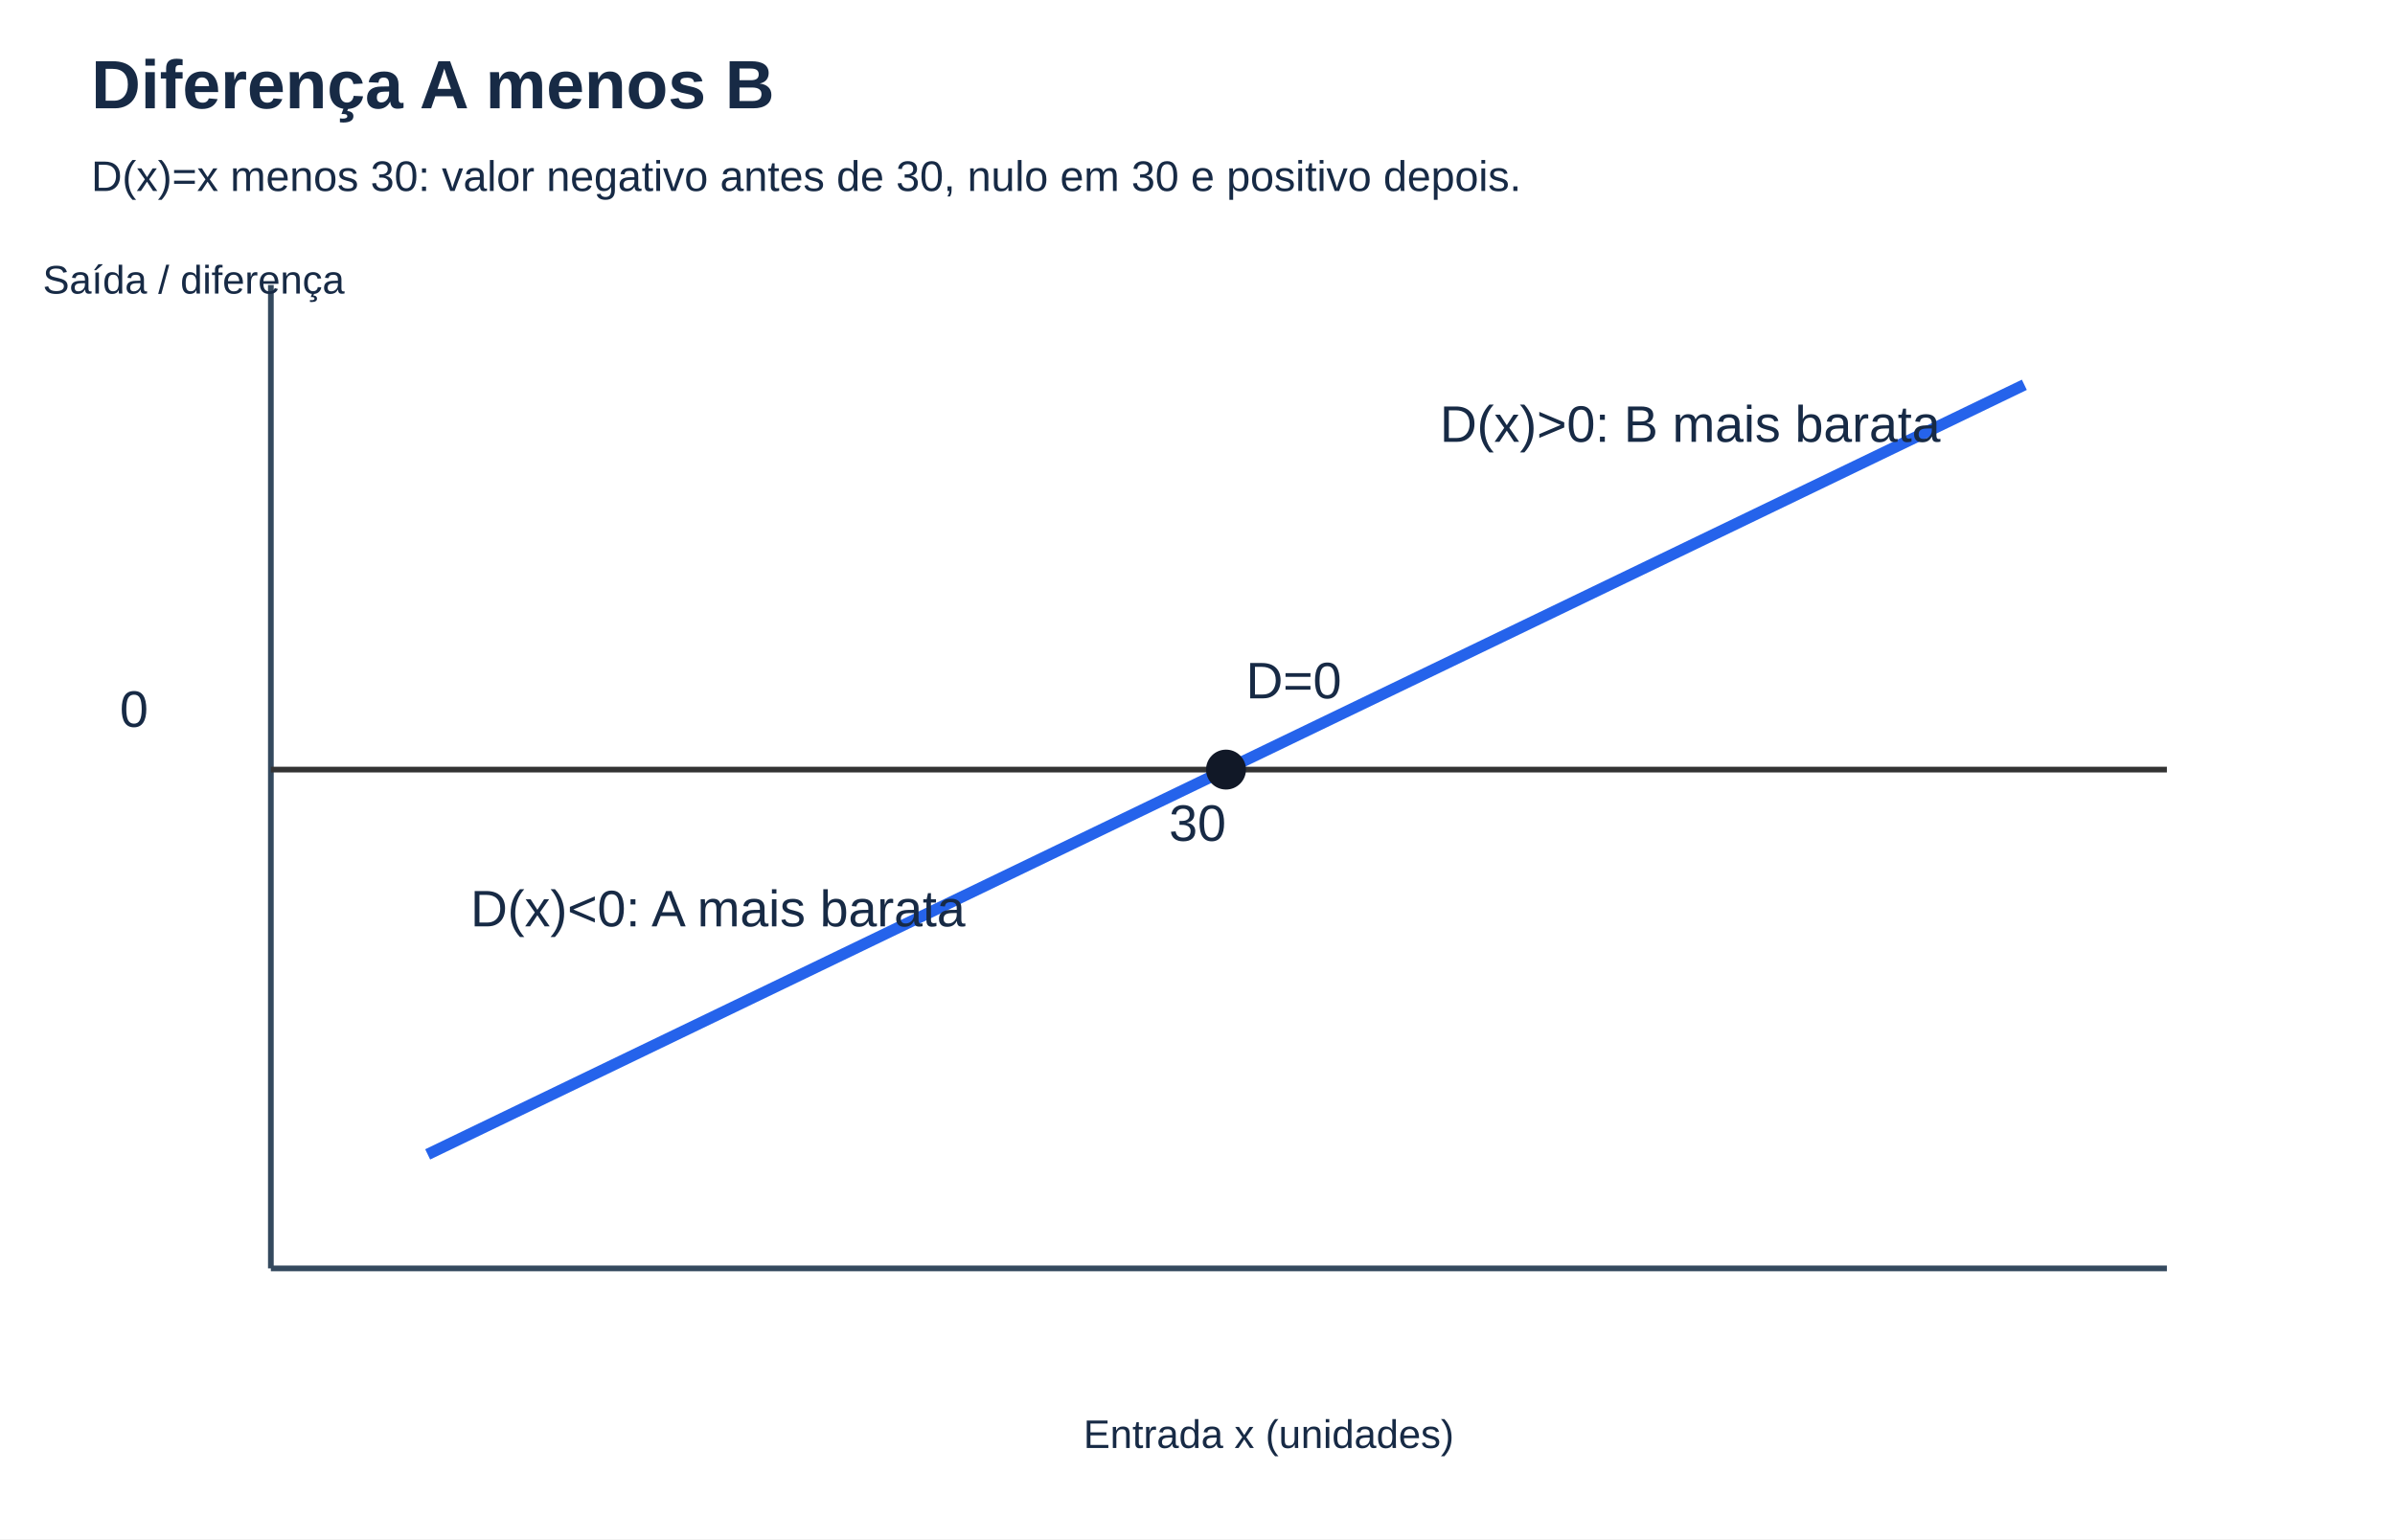
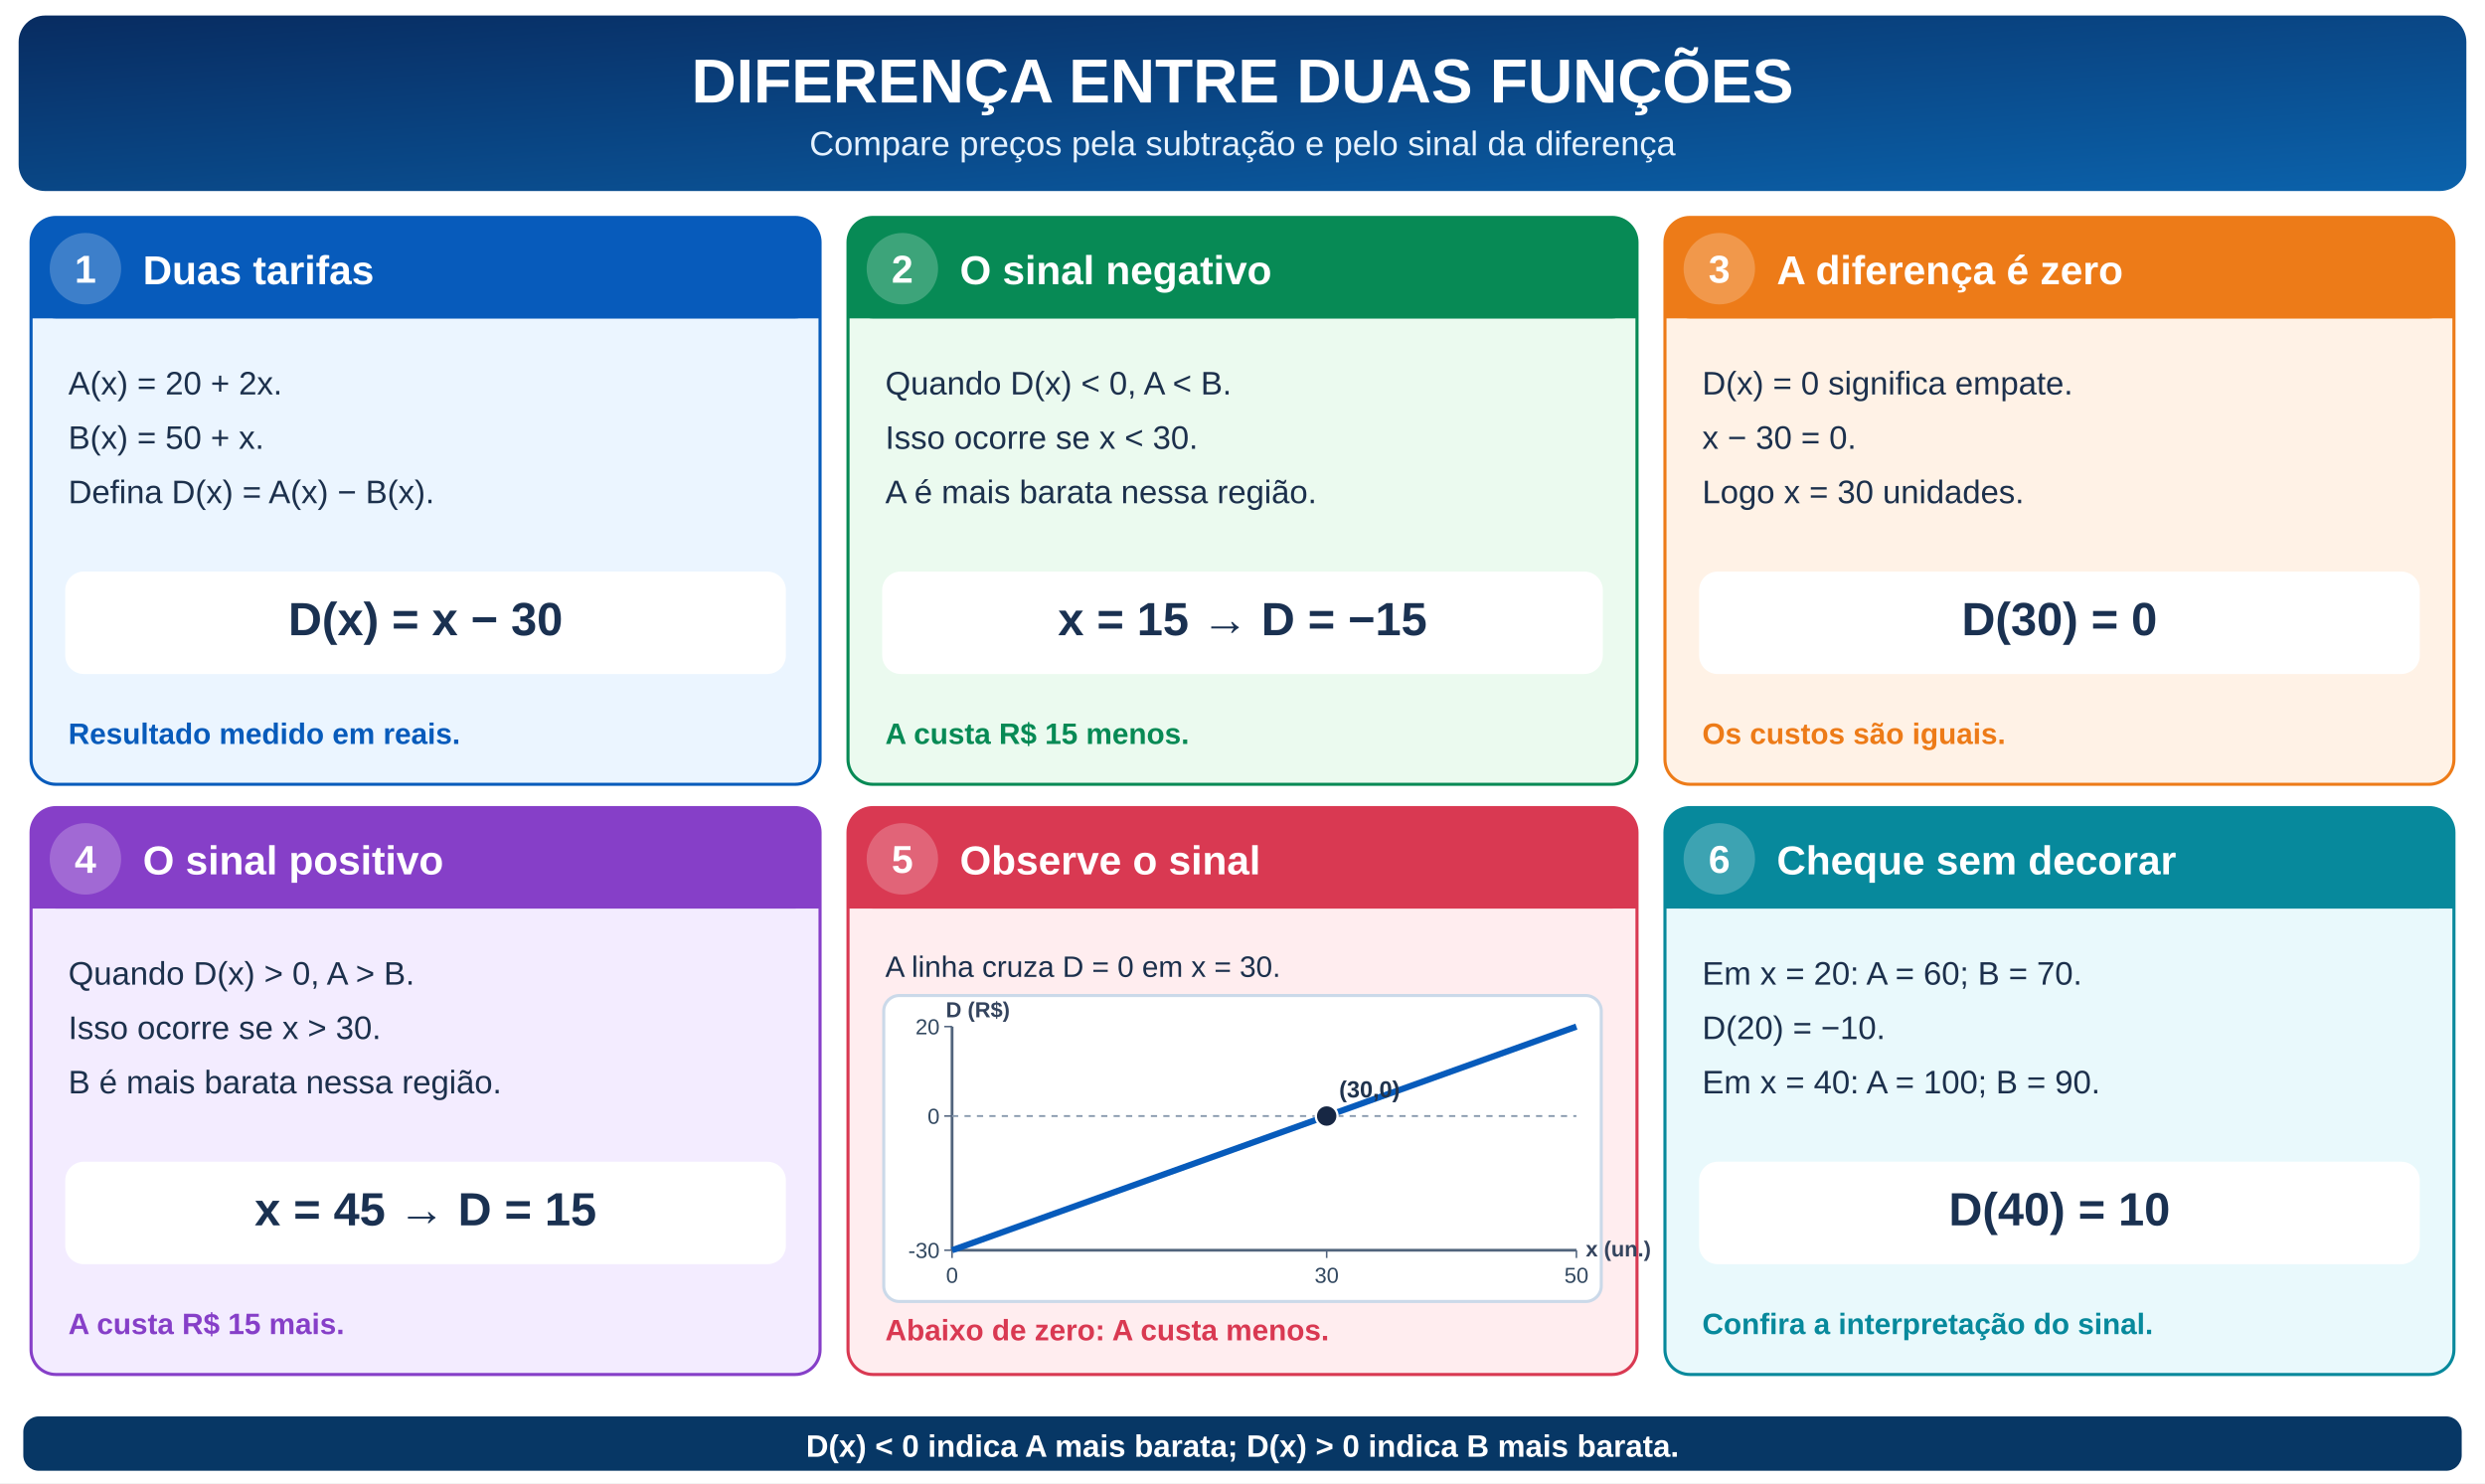
- <svg xmlns="http://www.w3.org/2000/svg" role="img" aria-labelledby="title desc" viewBox="0 0 840 540" width="840" height="540">
-   <rect width="840" height="540" fill="#ffffff" />
-   <g font-family="Arial, sans-serif" fill="#172a45">
-     <text x="32" y="38" font-size="24" font-weight="bold">Diferença A menos B</text>
-     <text x="32" y="67" font-size="15">D(x)=x menos 30: valor negativo antes de 30, nulo em 30 e positivo depois.</text>
-   </g>
-   <g stroke="#34495e" stroke-width="2">
-     <line x1="95" y1="445" x2="760" y2="445" />
-     <line x1="95" y1="445" x2="95" y2="100" />
-   </g>
-   <path d="M150 405 L710 135" stroke="#2563eb" stroke-width="4" fill="none" />
-   <line x1="95" y1="270" x2="760" y2="270" stroke="#333" stroke-width="2" />
-   <circle cx="430" cy="270" r="7" fill="#111827" />
-   <g font-family="Arial" font-size="18" fill="#172a45">
-     <text x="410" y="295">30</text>
-     <text x="165" y="325">D(x)&lt;0: A mais barata</text>
-     <text x="505" y="155">D(x)&gt;0: B mais barata</text>
-     <text x="437" y="245">D=0</text>
-     <text x="42" y="255">0</text>
-   </g>
-   <g font-family="Arial, sans-serif" fill="#172a45" font-size="14">
-     <text x="380" y="508">Entrada x (unidades)</text>
-     <text x="15" y="103">Saída / diferença</text>
-   </g>
+ <svg xmlns="http://www.w3.org/2000/svg" viewBox="0 0 1600 955" role="img" aria-labelledby="title desc">
+   <rect x="0" y="0" width="1600" height="955" rx="0" fill="#fff" />
+   <defs>
+     <linearGradient id="blue" x1="0" y1="0" x2="1" y2="1">
+       <stop offset="0" stop-color="#082c61" />
+       <stop offset="1" stop-color="#0b62ab" />
+     </linearGradient>
+   </defs>
+   <rect x="12" y="10" width="1576" height="113" rx="17" fill="url(#blue)" />
+   <text x="800" y="66" text-anchor="middle" font-family="Arial,DejaVu Sans,sans-serif" font-size="40" font-weight="700" fill="#fff">DIFERENÇA ENTRE DUAS FUNÇÕES</text>
+   <text x="800" y="100" text-anchor="middle" font-family="Arial,DejaVu Sans,sans-serif" font-size="22" font-weight="400" fill="#e5f2ff">Compare preços pela subtração e pelo sinal da diferença</text>
+   <rect x="20" y="140" width="508" height="365" rx="16" fill="#ebf5ff" stroke="#075bbb" stroke-width="2" />
+   <rect x="20" y="140" width="508" height="65" rx="16" fill="#075bbb" />
+   <rect x="20" y="189" width="508" height="16" rx="0" fill="#075bbb" />
+   <circle cx="55" cy="173" r="23" fill="#fff" opacity=".22" />
+   <text x="55" y="182" text-anchor="middle" font-family="Arial,DejaVu Sans,sans-serif" font-size="25" font-weight="700" fill="#fff">1</text>
+   <text x="92" y="183" text-anchor="start" font-family="Arial,DejaVu Sans,sans-serif" font-size="26" font-weight="700" fill="#fff">Duas tarifas</text>
+   <text x="44" y="254" text-anchor="start" font-family="Arial,DejaVu Sans,sans-serif" font-size="21" font-weight="400" fill="#1c304c">A(x) = 20 + 2x.</text>
+   <text x="44" y="289" text-anchor="start" font-family="Arial,DejaVu Sans,sans-serif" font-size="21" font-weight="400" fill="#1c304c">B(x) = 50 + x.</text>
+   <text x="44" y="324" text-anchor="start" font-family="Arial,DejaVu Sans,sans-serif" font-size="21" font-weight="400" fill="#1c304c">Defina D(x) = A(x) − B(x).</text>
+   <rect x="42" y="368" width="464" height="66" rx="12" fill="#fff" />
+   <text x="274" y="409" text-anchor="middle" font-family="Arial,DejaVu Sans,sans-serif" font-size="30" font-weight="700" fill="#1a3151">D(x) = x − 30</text>
+   <text x="44" y="479" text-anchor="start" font-family="Arial,DejaVu Sans,sans-serif" font-size="19" font-weight="700" fill="#075bbb">Resultado medido em reais.</text>
+   <rect x="546" y="140" width="508" height="365" rx="16" fill="#ebfaef" stroke="#078a55" stroke-width="2" />
+   <rect x="546" y="140" width="508" height="65" rx="16" fill="#078a55" />
+   <rect x="546" y="189" width="508" height="16" rx="0" fill="#078a55" />
+   <circle cx="581" cy="173" r="23" fill="#fff" opacity=".22" />
+   <text x="581" y="182" text-anchor="middle" font-family="Arial,DejaVu Sans,sans-serif" font-size="25" font-weight="700" fill="#fff">2</text>
+   <text x="618" y="183" text-anchor="start" font-family="Arial,DejaVu Sans,sans-serif" font-size="26" font-weight="700" fill="#fff">O sinal negativo</text>
+   <text x="570" y="254" text-anchor="start" font-family="Arial,DejaVu Sans,sans-serif" font-size="21" font-weight="400" fill="#1c304c">Quando D(x) &lt; 0, A &lt; B.</text>
+   <text x="570" y="289" text-anchor="start" font-family="Arial,DejaVu Sans,sans-serif" font-size="21" font-weight="400" fill="#1c304c">Isso ocorre se x &lt; 30.</text>
+   <text x="570" y="324" text-anchor="start" font-family="Arial,DejaVu Sans,sans-serif" font-size="21" font-weight="400" fill="#1c304c">A é mais barata nessa região.</text>
+   <rect x="568" y="368" width="464" height="66" rx="12" fill="#fff" />
+   <text x="800" y="409" text-anchor="middle" font-family="Arial,DejaVu Sans,sans-serif" font-size="30" font-weight="700" fill="#1a3151">x = 15 → D = −15</text>
+   <text x="570" y="479" text-anchor="start" font-family="Arial,DejaVu Sans,sans-serif" font-size="19" font-weight="700" fill="#078a55">A custa R$ 15 menos.</text>
+   <rect x="1072" y="140" width="508" height="365" rx="16" fill="#fff2e6" stroke="#ed7b18" stroke-width="2" />
+   <rect x="1072" y="140" width="508" height="65" rx="16" fill="#ed7b18" />
+   <rect x="1072" y="189" width="508" height="16" rx="0" fill="#ed7b18" />
+   <circle cx="1107" cy="173" r="23" fill="#fff" opacity=".22" />
+   <text x="1107" y="182" text-anchor="middle" font-family="Arial,DejaVu Sans,sans-serif" font-size="25" font-weight="700" fill="#fff">3</text>
+   <text x="1144" y="183" text-anchor="start" font-family="Arial,DejaVu Sans,sans-serif" font-size="26" font-weight="700" fill="#fff">A diferença é zero</text>
+   <text x="1096" y="254" text-anchor="start" font-family="Arial,DejaVu Sans,sans-serif" font-size="21" font-weight="400" fill="#1c304c">D(x) = 0 significa empate.</text>
+   <text x="1096" y="289" text-anchor="start" font-family="Arial,DejaVu Sans,sans-serif" font-size="21" font-weight="400" fill="#1c304c">x − 30 = 0.</text>
+   <text x="1096" y="324" text-anchor="start" font-family="Arial,DejaVu Sans,sans-serif" font-size="21" font-weight="400" fill="#1c304c">Logo x = 30 unidades.</text>
+   <rect x="1094" y="368" width="464" height="66" rx="12" fill="#fff" />
+   <text x="1326" y="409" text-anchor="middle" font-family="Arial,DejaVu Sans,sans-serif" font-size="30" font-weight="700" fill="#1a3151">D(30) = 0</text>
+   <text x="1096" y="479" text-anchor="start" font-family="Arial,DejaVu Sans,sans-serif" font-size="19" font-weight="700" fill="#ed7b18">Os custos são iguais.</text>
+   <rect x="20" y="520" width="508" height="365" rx="16" fill="#f3ecff" stroke="#863fc8" stroke-width="2" />
+   <rect x="20" y="520" width="508" height="65" rx="16" fill="#863fc8" />
+   <rect x="20" y="569" width="508" height="16" rx="0" fill="#863fc8" />
+   <circle cx="55" cy="553" r="23" fill="#fff" opacity=".22" />
+   <text x="55" y="562" text-anchor="middle" font-family="Arial,DejaVu Sans,sans-serif" font-size="25" font-weight="700" fill="#fff">4</text>
+   <text x="92" y="563" text-anchor="start" font-family="Arial,DejaVu Sans,sans-serif" font-size="26" font-weight="700" fill="#fff">O sinal positivo</text>
+   <text x="44" y="634" text-anchor="start" font-family="Arial,DejaVu Sans,sans-serif" font-size="21" font-weight="400" fill="#1c304c">Quando D(x) &gt; 0, A &gt; B.</text>
+   <text x="44" y="669" text-anchor="start" font-family="Arial,DejaVu Sans,sans-serif" font-size="21" font-weight="400" fill="#1c304c">Isso ocorre se x &gt; 30.</text>
+   <text x="44" y="704" text-anchor="start" font-family="Arial,DejaVu Sans,sans-serif" font-size="21" font-weight="400" fill="#1c304c">B é mais barata nessa região.</text>
+   <rect x="42" y="748" width="464" height="66" rx="12" fill="#fff" />
+   <text x="274" y="789" text-anchor="middle" font-family="Arial,DejaVu Sans,sans-serif" font-size="30" font-weight="700" fill="#1a3151">x = 45 → D = 15</text>
+   <text x="44" y="859" text-anchor="start" font-family="Arial,DejaVu Sans,sans-serif" font-size="19" font-weight="700" fill="#863fc8">A custa R$ 15 mais.</text>
+   <rect x="546" y="520" width="508" height="365" rx="16" fill="#ffedef" stroke="#d93952" stroke-width="2" />
+   <rect x="546" y="520" width="508" height="65" rx="16" fill="#d93952" />
+   <rect x="546" y="569" width="508" height="16" rx="0" fill="#d93952" />
+   <circle cx="581" cy="553" r="23" fill="#fff" opacity=".22" />
+   <text x="581" y="562" text-anchor="middle" font-family="Arial,DejaVu Sans,sans-serif" font-size="25" font-weight="700" fill="#fff">5</text>
+   <text x="618" y="563" text-anchor="start" font-family="Arial,DejaVu Sans,sans-serif" font-size="26" font-weight="700" fill="#fff">Observe o sinal</text>
+   <text x="570" y="629" text-anchor="start" font-family="Arial,DejaVu Sans,sans-serif" font-size="19" font-weight="400" fill="#1c304c">A linha cruza D = 0 em x = 30.</text>
+   <rect x="569" y="641" width="462" height="197" rx="10" fill="#fff" stroke="#cbd9e9" stroke-width="2" />
+   <line x1="613" y1="661" x2="613" y2="805" stroke="#51647c" stroke-width="1.8" />
+   <line x1="613" y1="805" x2="1015" y2="805" stroke="#51647c" stroke-width="1.8" />
+   <line x1="613" y1="718.6" x2="1015" y2="718.6" stroke="#8799ad" stroke-width="1.2" stroke-dasharray="4 4" />
+   <line x1="613" y1="805" x2="613" y2="810" stroke="#52647e" stroke-width="1" />
+   <text x="613" y="826" text-anchor="middle" font-family="Arial,DejaVu Sans,sans-serif" font-size="14" font-weight="400" fill="#334961">0</text>
+   <line x1="854.2" y1="805" x2="854.2" y2="810" stroke="#52647e" stroke-width="1" />
+   <text x="854.2" y="826" text-anchor="middle" font-family="Arial,DejaVu Sans,sans-serif" font-size="14" font-weight="400" fill="#334961">30</text>
+   <line x1="1015" y1="805" x2="1015" y2="810" stroke="#52647e" stroke-width="1" />
+   <text x="1015" y="826" text-anchor="middle" font-family="Arial,DejaVu Sans,sans-serif" font-size="14" font-weight="400" fill="#334961">50</text>
+   <line x1="608" y1="805" x2="613" y2="805" stroke="#52647e" stroke-width="1" />
+   <text x="605" y="810" text-anchor="end" font-family="Arial,DejaVu Sans,sans-serif" font-size="14" font-weight="400" fill="#334961">-30</text>
+   <line x1="608" y1="718.6" x2="613" y2="718.6" stroke="#52647e" stroke-width="1" />
+   <text x="605" y="723.6" text-anchor="end" font-family="Arial,DejaVu Sans,sans-serif" font-size="14" font-weight="400" fill="#334961">0</text>
+   <line x1="608" y1="661" x2="613" y2="661" stroke="#52647e" stroke-width="1" />
+   <text x="605" y="666" text-anchor="end" font-family="Arial,DejaVu Sans,sans-serif" font-size="14" font-weight="400" fill="#334961">20</text>
+   <text x="1021" y="809" text-anchor="start" font-family="Arial,DejaVu Sans,sans-serif" font-size="14" font-weight="700" fill="#34445e">x (un.)</text>
+   <text x="609" y="655" text-anchor="start" font-family="Arial,DejaVu Sans,sans-serif" font-size="14" font-weight="700" fill="#34445e">D (R$)</text>
+   <polyline points="613.0,805.0 1015.0,661.0" fill="none" stroke="#075bbb" stroke-width="4" />
+   <circle cx="854.2" cy="718.6" r="7" fill="#172744" stroke="#fff" stroke-width="1.5" />
+   <text x="862.2" y="706.6" text-anchor="start" font-family="Arial,DejaVu Sans,sans-serif" font-size="15" font-weight="700" fill="#20334d">(30,0)</text>
+   <text x="570" y="863" text-anchor="start" font-family="Arial,DejaVu Sans,sans-serif" font-size="19" font-weight="700" fill="#d93952">Abaixo de zero: A custa menos.</text>
+   <rect x="1072" y="520" width="508" height="365" rx="16" fill="#e9f9fc" stroke="#07899c" stroke-width="2" />
+   <rect x="1072" y="520" width="508" height="65" rx="16" fill="#07899c" />
+   <rect x="1072" y="569" width="508" height="16" rx="0" fill="#07899c" />
+   <circle cx="1107" cy="553" r="23" fill="#fff" opacity=".22" />
+   <text x="1107" y="562" text-anchor="middle" font-family="Arial,DejaVu Sans,sans-serif" font-size="25" font-weight="700" fill="#fff">6</text>
+   <text x="1144" y="563" text-anchor="start" font-family="Arial,DejaVu Sans,sans-serif" font-size="26" font-weight="700" fill="#fff">Cheque sem decorar</text>
+   <text x="1096" y="634" text-anchor="start" font-family="Arial,DejaVu Sans,sans-serif" font-size="21" font-weight="400" fill="#1c304c">Em x = 20: A = 60; B = 70.</text>
+   <text x="1096" y="669" text-anchor="start" font-family="Arial,DejaVu Sans,sans-serif" font-size="21" font-weight="400" fill="#1c304c">D(20) = −10.</text>
+   <text x="1096" y="704" text-anchor="start" font-family="Arial,DejaVu Sans,sans-serif" font-size="21" font-weight="400" fill="#1c304c">Em x = 40: A = 100; B = 90.</text>
+   <rect x="1094" y="748" width="464" height="66" rx="12" fill="#fff" />
+   <text x="1326" y="789" text-anchor="middle" font-family="Arial,DejaVu Sans,sans-serif" font-size="30" font-weight="700" fill="#1a3151">D(40) = 10</text>
+   <text x="1096" y="859" text-anchor="start" font-family="Arial,DejaVu Sans,sans-serif" font-size="19" font-weight="700" fill="#07899c">Confira a interpretação do sinal.</text>
+   <rect x="15" y="912" width="1570" height="35" rx="10" fill="#073765" />
+   <text x="800" y="938" text-anchor="middle" font-family="Arial,DejaVu Sans,sans-serif" font-size="20" font-weight="700" fill="#fff">D(x) &lt; 0 indica A mais barata; D(x) &gt; 0 indica B mais barata.</text>
</svg>
